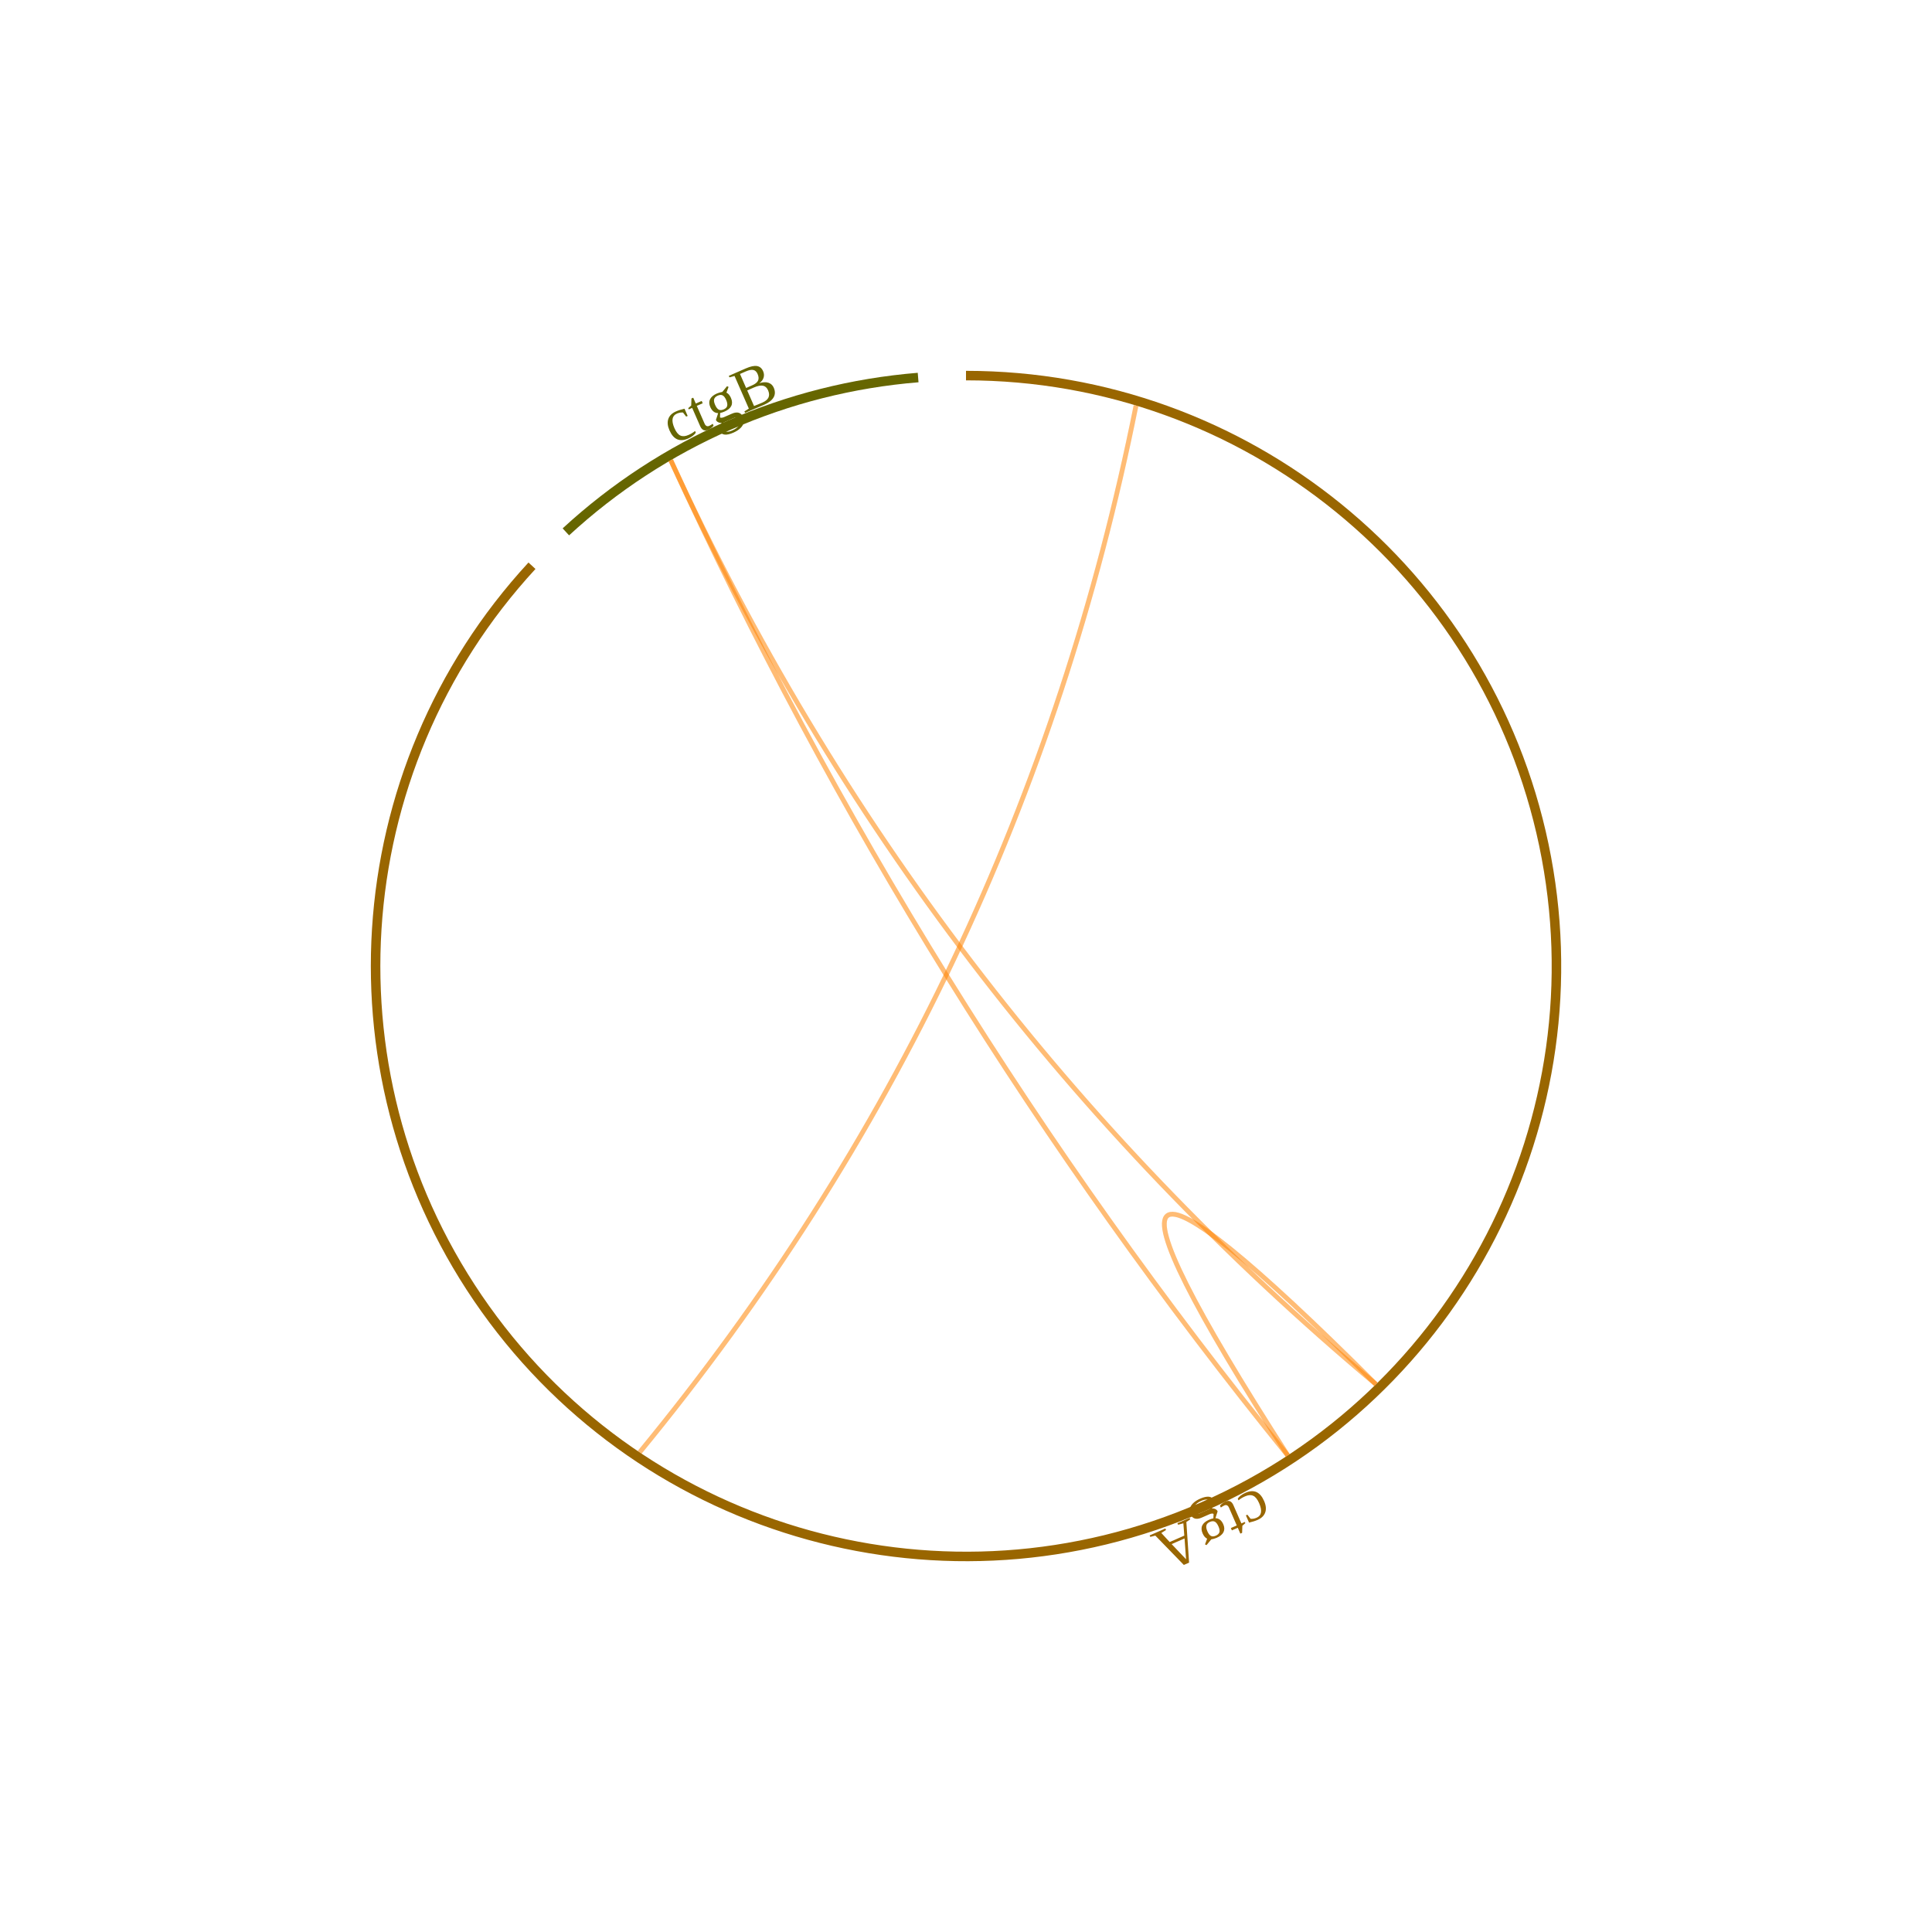
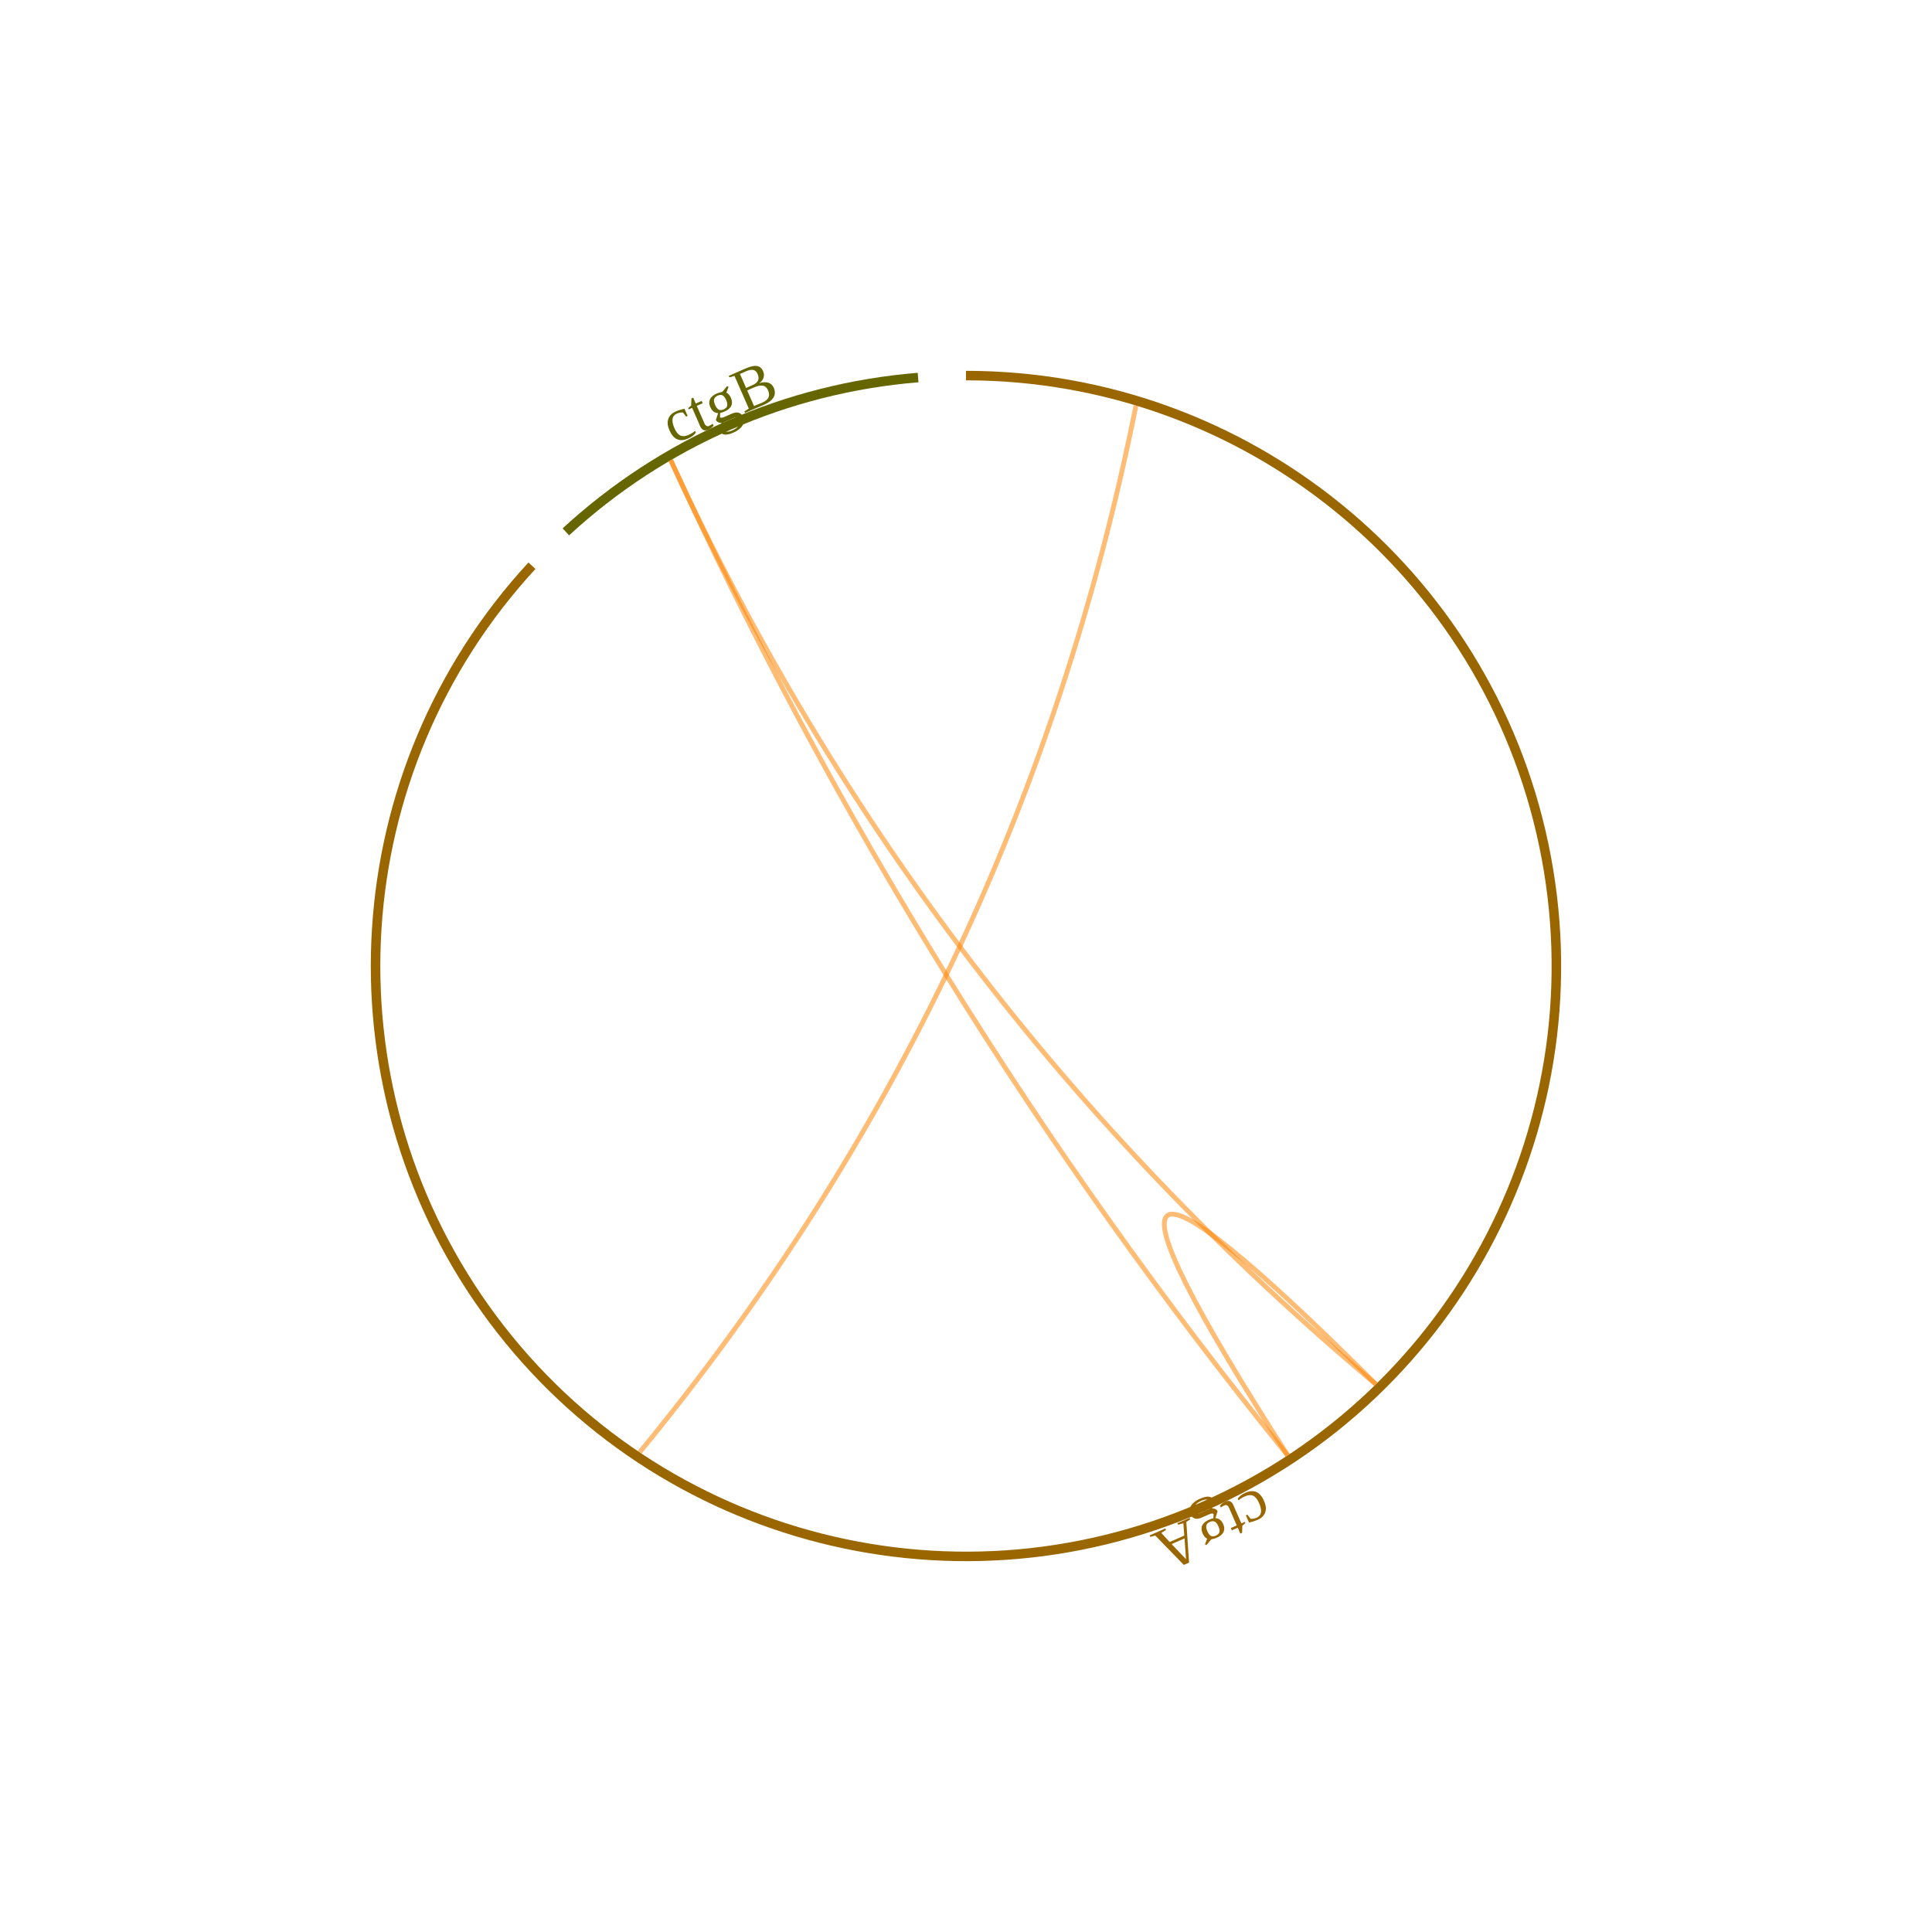
- <svg xmlns="http://www.w3.org/2000/svg" width="406.366" height="406.366" viewBox="0 0 406.366 406.366">
-   <rect width="406.366" height="406.366" fill="#ffffff" />
-   <g transform="translate(203.1831,203.1831) rotate(-90)">
-     <text x="0" y="0" font-size="13" font-weight="500" letter-spacing="0.007em" text-anchor="middle" dominant-baseline="middle" transform="translate(-117.4094,51.43859) rotate(246.3412)" fill="#996600">ctgA</text>
-     <path d="M 124.183 0 A 124.183 124.183 0 1 1 84.188 -91.29" stroke="#996600" stroke-width="2" fill="none" />
-     <text x="0" y="0" font-size="13" font-weight="500" letter-spacing="0.007em" text-anchor="middle" dominant-baseline="middle" transform="translate(117.4094,-51.43859) rotate(426.3412)" fill="#666600">ctgB</text>
-     <path d="M 91.313 -84.162 A 124.183 124.183 0 0 1 123.774 -10.07" stroke="#666600" stroke-width="2" fill="none" />
+ <svg xmlns="http://www.w3.org/2000/svg" width="406.37" height="406.37" viewBox="0 0 406.37 406.37">
+   <rect width="406.37" height="406.37" fill="#ffffff" />
+   <g transform="translate(203.18,203.18) rotate(-90)">
+     <text x="0" y="0" font-size="13" font-weight="500" letter-spacing="0.007em" text-anchor="middle" dominant-baseline="middle" transform="translate(-117.41,51.44) rotate(246.34)" fill="#996600">ctgA</text>
+     <path d="M 124.18 0 A 124.18 124.18 0 1 1 84.19 -91.29" stroke="#996600" stroke-width="2" fill="none" />
+     <text x="0" y="0" font-size="13" font-weight="500" letter-spacing="0.007em" text-anchor="middle" dominant-baseline="middle" transform="translate(117.41,-51.44) rotate(426.34)" fill="#666600">ctgB</text>
+     <path d="M 91.31 -84.16 A 124.18 124.18 0 0 1 123.77 -10.07" stroke="#666600" stroke-width="2" fill="none" />
    <g data-testid="structuralVariantChordRenderer">
-       <path data-testid="chord-test-vcf-66133" cursor="crosshair" fill="none" d="M 117.877 35.765 Q -5.278 11.13 -102.286 -68.641" stroke-opacity="0.322" stroke="#ff8500" stroke-width="1" />
-       <path data-testid="chord-test-vcf-66183" cursor="crosshair" fill="none" d="M -87.975 86.223 Q -7.473 -9.792 106.379 -62.109" stroke-opacity="0.322" stroke="#ff8500" stroke-width="1" />
-       <path data-testid="chord-test-vcf-66233" cursor="crosshair" fill="none" d="M -87.985 86.213 Q -9.591 7.731 -102.929 67.673" stroke-opacity="0.322" stroke="#ff8500" stroke-width="1" />
-       <path data-testid="chord-test-vcf-66297" cursor="crosshair" fill="none" d="M -102.929 67.673 Q -9.591 7.731 -87.985 86.213" stroke-opacity="0.322" stroke="#ff8500" stroke-width="1" />
-       <path data-testid="chord-test-vcf-66361" cursor="crosshair" fill="none" d="M -102.937 67.662 Q -6.49 -10.47 106.386 -62.097" stroke-opacity="0.322" stroke="#ff8500" stroke-width="1" />
-       <path data-testid="chord-test-vcf-66411" cursor="crosshair" fill="none" d="M -102.286 -68.641 Q -5.278 11.13 117.877 35.765" stroke-opacity="0.322" stroke="#ff8500" stroke-width="1" />
-       <path data-testid="chord-test-vcf-66461" cursor="crosshair" fill="none" d="M 106.379 -62.109 Q -7.473 -9.792 -87.975 86.223" stroke-opacity="0.322" stroke="#ff8500" stroke-width="1" />
-       <path data-testid="chord-test-vcf-66511" cursor="crosshair" fill="none" d="M 106.386 -62.097 Q -6.49 -10.47 -102.937 67.662" stroke-opacity="0.322" stroke="#ff8500" stroke-width="1" />
+       <path data-testid="chord-test-vcf-66133" cursor="crosshair" fill="none" d="M 117.88 35.76 Q -5.28 11.13 -102.29 -68.64" stroke-opacity="0.322" stroke="#ff8500" stroke-width="1" />
+       <path data-testid="chord-test-vcf-66183" cursor="crosshair" fill="none" d="M -87.98 86.22 Q -7.47 -9.79 106.38 -62.11" stroke-opacity="0.322" stroke="#ff8500" stroke-width="1" />
+       <path data-testid="chord-test-vcf-66233" cursor="crosshair" fill="none" d="M -87.98 86.21 Q -9.59 7.73 -102.93 67.67" stroke-opacity="0.322" stroke="#ff8500" stroke-width="1" />
+       <path data-testid="chord-test-vcf-66297" cursor="crosshair" fill="none" d="M -102.93 67.67 Q -9.59 7.73 -87.98 86.21" stroke-opacity="0.322" stroke="#ff8500" stroke-width="1" />
+       <path data-testid="chord-test-vcf-66361" cursor="crosshair" fill="none" d="M -102.94 67.66 Q -6.49 -10.47 106.39 -62.1" stroke-opacity="0.322" stroke="#ff8500" stroke-width="1" />
+       <path data-testid="chord-test-vcf-66411" cursor="crosshair" fill="none" d="M -102.29 -68.64 Q -5.28 11.13 117.88 35.76" stroke-opacity="0.322" stroke="#ff8500" stroke-width="1" />
+       <path data-testid="chord-test-vcf-66461" cursor="crosshair" fill="none" d="M 106.38 -62.11 Q -7.47 -9.79 -87.98 86.22" stroke-opacity="0.322" stroke="#ff8500" stroke-width="1" />
+       <path data-testid="chord-test-vcf-66511" cursor="crosshair" fill="none" d="M 106.39 -62.1 Q -6.49 -10.47 -102.94 67.66" stroke-opacity="0.322" stroke="#ff8500" stroke-width="1" />
    </g>
  </g>
</svg>
